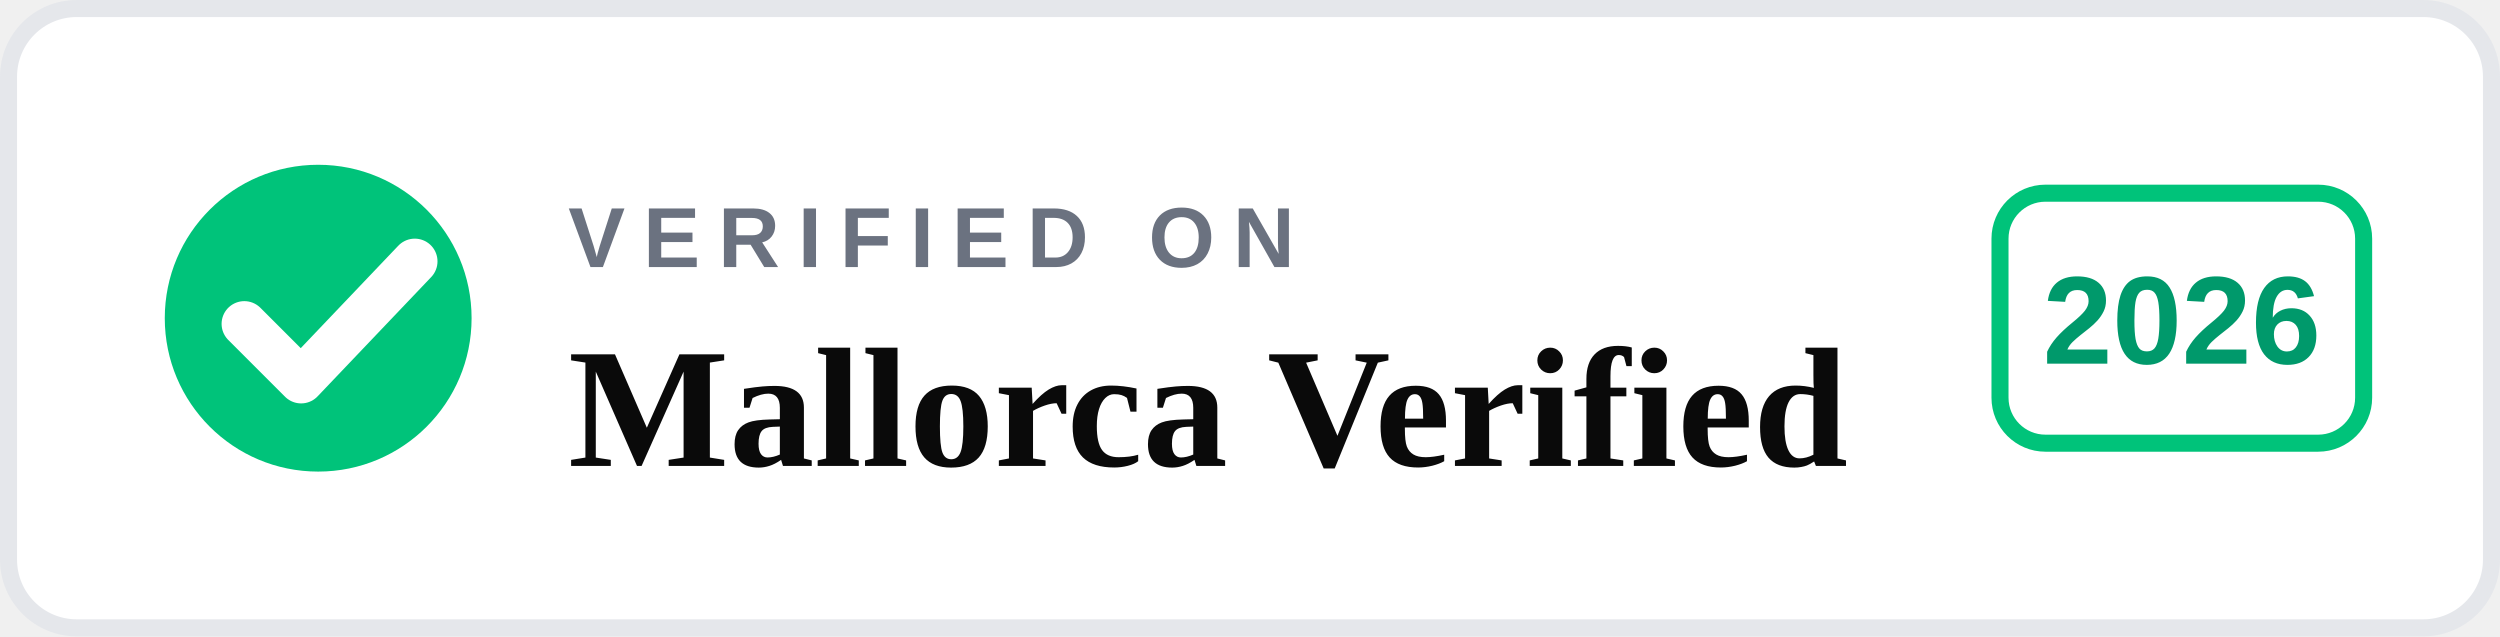
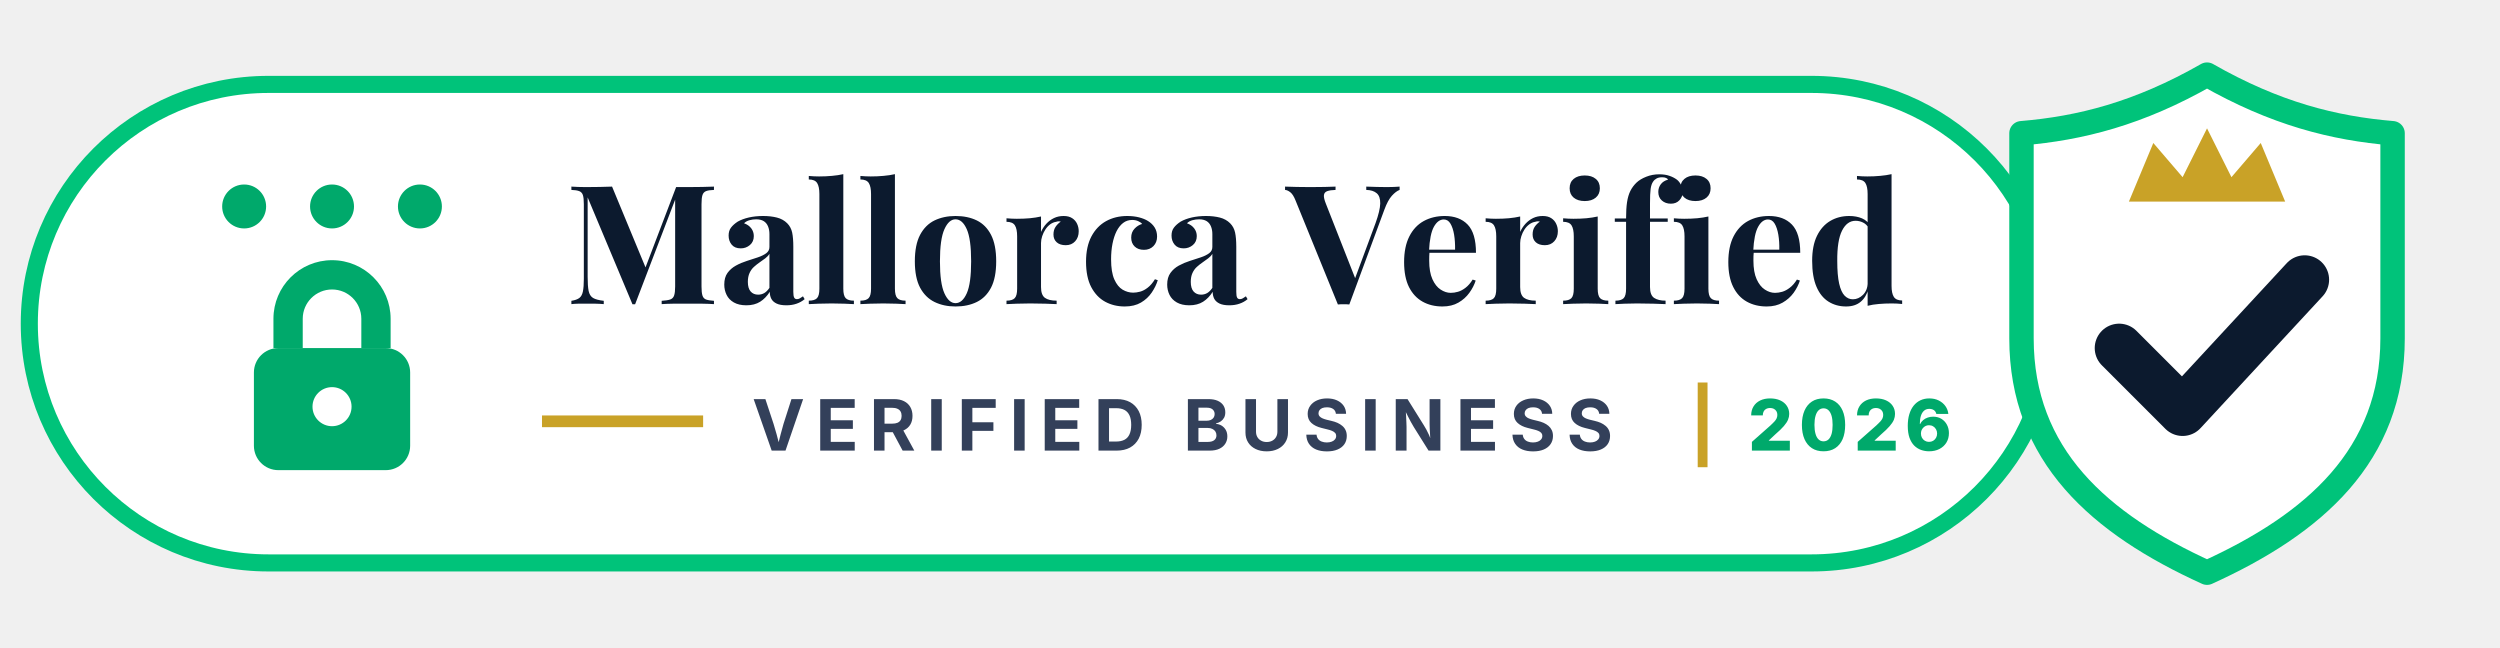
- <svg xmlns="http://www.w3.org/2000/svg" width="220" height="56" viewBox="0 0 440 112" role="img" aria-label="Verified on Mallorca Verified 2026">
-   <rect x="1.5" y="1.5" width="437" height="109" rx="12" fill="#FFFFFF" stroke="#E5E7EB" stroke-width="3" />
-   <circle cx="56" cy="56" r="27" fill="#00C37A" />
-   <path d="M43 57 l10 10 l20 -21" fill="none" stroke="#FFFFFF" stroke-width="8" stroke-linecap="round" stroke-linejoin="round" />
-   <text x="100" y="47" font-family="Arial, Helvetica, sans-serif" font-size="15" font-weight="700" letter-spacing="3.2" fill="#6B7280">VERIFIED ON</text>
-   <text x="100" y="82" font-family="Georgia, 'Times New Roman', serif" font-size="30" font-weight="700" fill="#0A0A0A">Mallorca Verified</text>
-   <rect x="352" y="34" width="64" height="44" rx="8" fill="none" stroke="#00C37A" stroke-width="3" />
-   <text x="384" y="64" text-anchor="middle" font-family="Arial, Helvetica, sans-serif" font-size="22" font-weight="700" fill="#00996B">2026</text>
+ <svg xmlns="http://www.w3.org/2000/svg" width="224" height="58" viewBox="0 0 512 132" role="img" aria-label="Verified on Mallorca Verified 2026">
+   <rect x="6" y="17" width="414" height="98" rx="49" fill="#FFFFFF" stroke="#00C37A" stroke-width="3.5" />
+   <g fill="#00A96B">
+     <circle cx="50" cy="42" r="4.5" />
+     <circle cx="68" cy="42" r="4.5" />
+     <circle cx="86" cy="42" r="4.5" />
+     <path d="M56 71 v-6 a12 12 0 0 1 24 0 v6 h-6 v-6 a6 6 0 0 0 -12 0 v6 z" />
+     <rect x="52" y="71" width="32" height="25" rx="5" />
+   </g>
+   <circle cx="68" cy="83" r="4" fill="#FFFFFF" />
+   <path d="M146.22 37.93L146.22 38.61Q145.13 38.64 144.59 38.86Q144.05 39.08 143.86 39.68Q143.67 40.27 143.67 41.53L143.67 58.40Q143.67 59.62 143.86 60.23Q144.05 60.84 144.59 61.05Q145.13 61.25 146.22 61.32L146.22 62Q145.27 61.93 143.83 61.91Q142.38 61.90 140.88 61.90Q139.25 61.90 137.82 61.91Q136.40 61.93 135.51 62L135.51 61.32Q136.67 61.25 137.26 61.05Q137.86 60.84 138.06 60.23Q138.27 59.62 138.27 58.40L138.27 40L138.50 40L130.07 62.03L129.53 62.03L120.35 40.14L120.35 56.42Q120.35 58.29 120.55 59.30Q120.76 60.30 121.45 60.73Q122.15 61.15 123.65 61.32L123.65 62Q123 61.93 121.95 61.91Q120.89 61.90 119.97 61.90Q119.19 61.90 118.38 61.91Q117.56 61.93 117.02 62L117.02 61.32Q118.11 61.15 118.65 60.74Q119.19 60.33 119.38 59.40Q119.57 58.46 119.57 56.83L119.57 41.53Q119.57 40.27 119.38 39.68Q119.19 39.08 118.63 38.86Q118.07 38.64 117.02 38.61L117.02 37.93Q117.56 37.96 118.38 38Q119.19 38.03 119.97 38.03Q121.44 38.03 122.85 38Q124.26 37.96 125.35 37.93L132.49 55.17L131.64 55.95L138.47 38.03Q139.05 38.03 139.66 38.03Q140.27 38.03 140.88 38.03Q142.38 38.03 143.83 38Q145.27 37.96 146.22 37.93M152.85 62.24Q151.32 62.24 150.30 61.66Q149.28 61.08 148.81 60.11Q148.33 59.14 148.33 57.99Q148.33 56.53 148.99 55.61Q149.66 54.69 150.71 54.11Q151.76 53.53 152.94 53.16Q154.11 52.79 155.18 52.43Q156.25 52.07 156.92 51.58Q157.58 51.09 157.58 50.30L157.58 47.65Q157.58 46.77 157.29 46.07Q157 45.37 156.41 45Q155.81 44.63 154.86 44.63Q154.18 44.63 153.50 44.81Q152.82 45 152.38 45.44Q153.33 45.78 153.86 46.48Q154.38 47.18 154.38 48.06Q154.38 49.22 153.58 49.90Q152.78 50.58 151.70 50.58Q150.47 50.58 149.84 49.81Q149.22 49.05 149.22 47.96Q149.22 46.97 149.71 46.33Q150.20 45.68 151.09 45.10Q152.04 44.56 153.38 44.25Q154.72 43.95 156.29 43.95Q157.85 43.95 159.11 44.27Q160.37 44.59 161.22 45.44Q162 46.22 162.24 47.36Q162.47 48.50 162.47 50.24L162.47 59.48Q162.47 60.33 162.65 60.66Q162.81 60.98 163.22 60.98Q163.53 60.98 163.82 60.81Q164.11 60.64 164.45 60.40L164.79 60.98Q164.07 61.59 163.14 61.91Q162.20 62.24 161.05 62.24Q159.79 62.24 159.04 61.88Q158.29 61.52 157.97 60.91Q157.65 60.30 157.65 59.48Q156.83 60.78 155.68 61.51Q154.52 62.24 152.85 62.24M155.27 60.06Q155.95 60.06 156.51 59.74Q157.07 59.42 157.58 58.67L157.58 51.70Q157.27 52.21 156.73 52.62Q156.19 53.02 155.57 53.45Q154.96 53.87 154.40 54.38Q153.84 54.89 153.50 55.64Q153.16 56.39 153.16 57.44Q153.16 58.77 153.74 59.42Q154.31 60.06 155.27 60.06M172.71 35.38L172.71 58.84Q172.71 60.27 173.20 60.78Q173.69 61.29 174.88 61.29L174.88 62Q174.24 61.97 172.95 61.91Q171.66 61.86 170.33 61.86Q169 61.86 167.66 61.91Q166.32 61.97 165.64 62L165.64 61.29Q166.83 61.29 167.32 60.78Q167.81 60.27 167.81 58.84L167.81 39.46Q167.81 37.93 167.35 37.20Q166.89 36.47 165.64 36.47L165.64 35.75Q166.72 35.85 167.75 35.85Q169.14 35.85 170.40 35.73Q171.66 35.62 172.71 35.38M183.28 35.38L183.28 58.84Q183.28 60.27 183.78 60.78Q184.27 61.29 185.46 61.29L185.46 62Q184.81 61.97 183.52 61.91Q182.23 61.86 180.90 61.86Q179.58 61.86 178.23 61.91Q176.89 61.97 176.21 62L176.21 61.29Q177.40 61.29 177.89 60.78Q178.39 60.27 178.39 58.84L178.39 39.46Q178.39 37.93 177.93 37.20Q177.47 36.47 176.21 36.47L176.21 35.75Q177.30 35.85 178.32 35.85Q179.71 35.85 180.97 35.73Q182.23 35.62 183.28 35.38M195.69 43.95Q198.18 43.95 200.05 44.86Q201.92 45.78 202.97 47.82Q204.02 49.86 204.02 53.23Q204.02 56.59 202.97 58.62Q201.92 60.64 200.05 61.56Q198.18 62.48 195.69 62.48Q193.28 62.48 191.39 61.56Q189.51 60.64 188.43 58.62Q187.36 56.59 187.36 53.23Q187.36 49.86 188.43 47.82Q189.51 45.78 191.39 44.86Q193.28 43.95 195.69 43.95M195.69 44.63Q194.33 44.63 193.42 46.65Q192.50 48.67 192.50 53.23Q192.50 57.78 193.42 59.79Q194.33 61.80 195.69 61.80Q197.09 61.80 197.99 59.79Q198.89 57.78 198.89 53.23Q198.89 48.67 197.99 46.65Q197.09 44.63 195.69 44.63M217.83 43.95Q218.92 43.95 219.60 44.41Q220.28 44.86 220.60 45.58Q220.92 46.29 220.92 47.07Q220.92 48.33 220.19 49.13Q219.46 49.93 218.27 49.93Q217.08 49.93 216.42 49.34Q215.75 48.74 215.75 47.75Q215.75 46.80 216.18 46.17Q216.60 45.54 217.25 45.10Q216.77 44.97 216.30 45.14Q215.65 45.24 215.07 45.66Q214.50 46.09 214.09 46.72Q213.68 47.35 213.44 48.08Q213.20 48.81 213.20 49.49L213.20 58.50Q213.20 60.13 214 60.71Q214.80 61.29 216.40 61.29L216.40 62Q215.62 61.97 214.12 61.91Q212.63 61.86 210.99 61.86Q209.63 61.86 208.24 61.91Q206.85 61.97 206.13 62L206.13 61.29Q207.32 61.29 207.81 60.78Q208.31 60.27 208.31 58.84L208.31 48.13Q208.31 46.60 207.85 45.87Q207.39 45.14 206.13 45.14L206.13 44.42Q207.22 44.52 208.24 44.52Q209.67 44.52 210.91 44.41Q212.15 44.29 213.20 44.05L213.20 47.21Q213.61 46.29 214.29 45.54Q214.97 44.80 215.86 44.37Q216.74 43.95 217.83 43.95M230.85 43.95Q232.18 43.95 233.28 44.23Q234.39 44.52 235.10 44.97Q235.98 45.51 236.48 46.31Q236.97 47.11 236.97 48.16Q236.97 49.35 236.22 50.12Q235.47 50.88 234.28 50.88Q233.09 50.88 232.38 50.20Q231.67 49.52 231.67 48.37Q231.67 47.28 232.35 46.55Q233.03 45.82 233.91 45.58Q233.64 45.24 233.09 45Q232.55 44.76 231.87 44.76Q230.82 44.76 230.02 45.37Q229.22 45.99 228.67 47.07Q228.13 48.16 227.84 49.62Q227.55 51.09 227.55 52.82Q227.55 55.44 228.21 56.93Q228.88 58.43 229.91 59.04Q230.95 59.65 232.07 59.65Q232.72 59.65 233.48 59.45Q234.25 59.25 235.05 58.63Q235.85 58.02 236.53 56.90L237.11 57.10Q236.73 58.36 235.88 59.62Q235.03 60.88 233.67 61.68Q232.31 62.48 230.34 62.48Q228.13 62.48 226.34 61.51Q224.56 60.54 223.49 58.52Q222.42 56.49 222.42 53.30Q222.42 50.24 223.52 48.14Q224.63 46.05 226.53 45Q228.44 43.95 230.85 43.95M243.57 62.24Q242.04 62.24 241.02 61.66Q240 61.08 239.52 60.11Q239.04 59.14 239.04 57.99Q239.04 56.53 239.71 55.61Q240.37 54.69 241.42 54.11Q242.48 53.53 243.65 53.16Q244.82 52.79 245.89 52.43Q246.97 52.07 247.63 51.58Q248.29 51.09 248.29 50.30L248.29 47.65Q248.29 46.77 248 46.07Q247.71 45.37 247.12 45Q246.52 44.63 245.57 44.63Q244.89 44.63 244.21 44.81Q243.53 45 243.09 45.44Q244.04 45.78 244.57 46.48Q245.10 47.18 245.10 48.06Q245.10 49.22 244.30 49.90Q243.50 50.58 242.41 50.58Q241.19 50.58 240.56 49.81Q239.93 49.05 239.93 47.96Q239.93 46.97 240.42 46.33Q240.91 45.68 241.80 45.10Q242.75 44.56 244.09 44.25Q245.44 43.95 247 43.95Q248.56 43.95 249.82 44.27Q251.08 44.59 251.93 45.44Q252.71 46.22 252.95 47.36Q253.19 48.50 253.19 50.24L253.19 59.48Q253.19 60.33 253.36 60.66Q253.53 60.98 253.94 60.98Q254.24 60.98 254.53 60.81Q254.82 60.64 255.16 60.40L255.50 60.98Q254.79 61.59 253.85 61.91Q252.92 62.24 251.76 62.24Q250.50 62.24 249.75 61.88Q249.01 61.52 248.68 60.91Q248.36 60.30 248.36 59.48Q247.54 60.78 246.39 61.51Q245.23 62.24 243.57 62.24M245.98 60.06Q246.66 60.06 247.22 59.74Q247.78 59.42 248.29 58.67L248.29 51.70Q247.99 52.21 247.44 52.62Q246.90 53.02 246.29 53.45Q245.67 53.87 245.11 54.38Q244.55 54.89 244.21 55.64Q243.87 56.39 243.87 57.44Q243.87 58.77 244.45 59.42Q245.03 60.06 245.98 60.06M286.64 37.93L286.64 38.61Q285.90 38.88 285.06 39.80Q284.23 40.72 283.52 42.65L276.34 62.07Q276.07 62.03 275.76 62.03Q275.46 62.03 275.15 62.03Q274.88 62.03 274.57 62.03Q274.27 62.03 274 62.07L265.33 40.78Q264.85 39.56 264.27 39.10Q263.69 38.64 263.18 38.61L263.18 37.93Q264.20 37.96 265.58 38Q266.96 38.03 268.35 38.03Q269.92 38.03 271.29 38Q272.67 37.96 273.52 37.93L273.52 38.61Q272.43 38.64 271.82 38.86Q271.21 39.08 271.14 39.68Q271.07 40.27 271.55 41.46L277.74 57.21L277.02 58.06L281.71 45.41Q282.63 42.86 282.67 41.40Q282.70 39.93 281.95 39.29Q281.20 38.64 279.81 38.61L279.81 37.93Q280.97 37.96 281.99 38Q283.01 38.03 284.06 38.03Q284.81 38.03 285.47 38Q286.13 37.96 286.64 37.93M295.89 43.95Q298.88 43.95 300.58 45.71Q302.28 47.48 302.28 51.49L291.10 51.49L291.03 50.85L298 50.85Q298.03 49.18 297.80 47.77Q297.56 46.36 297.05 45.51Q296.54 44.66 295.69 44.66Q294.50 44.66 293.66 46.16Q292.83 47.65 292.66 51.12L292.76 51.32Q292.73 51.73 292.71 52.17Q292.70 52.62 292.70 53.09Q292.70 55.44 293.36 56.90Q294.02 58.36 295.04 59.02Q296.06 59.69 297.12 59.69Q297.83 59.69 298.59 59.47Q299.36 59.25 300.14 58.65Q300.92 58.06 301.60 56.97L302.22 57.17Q301.81 58.46 300.92 59.69Q300.04 60.91 298.68 61.69Q297.32 62.48 295.42 62.48Q293.10 62.48 291.34 61.49Q289.57 60.50 288.56 58.50Q287.56 56.49 287.56 53.40Q287.56 50.24 288.63 48.13Q289.70 46.02 291.59 44.98Q293.48 43.95 295.89 43.95M315.95 43.95Q317.04 43.95 317.72 44.41Q318.40 44.86 318.72 45.58Q319.05 46.29 319.05 47.07Q319.05 48.33 318.31 49.13Q317.58 49.93 316.39 49.93Q315.20 49.93 314.54 49.34Q313.88 48.74 313.88 47.75Q313.88 46.80 314.30 46.17Q314.73 45.54 315.37 45.10Q314.90 44.97 314.42 45.14Q313.78 45.24 313.20 45.66Q312.62 46.09 312.21 46.72Q311.80 47.35 311.57 48.08Q311.33 48.81 311.33 49.49L311.33 58.50Q311.33 60.13 312.13 60.71Q312.93 61.29 314.52 61.29L314.52 62Q313.74 61.97 312.25 61.91Q310.75 61.86 309.12 61.86Q307.76 61.86 306.36 61.91Q304.97 61.97 304.26 62L304.26 61.29Q305.45 61.29 305.94 60.78Q306.43 60.27 306.43 58.84L306.43 48.13Q306.43 46.60 305.97 45.87Q305.51 45.14 304.26 45.14L304.26 44.42Q305.34 44.52 306.36 44.52Q307.79 44.52 309.03 44.41Q310.27 44.29 311.33 44.05L311.33 47.21Q311.74 46.29 312.42 45.54Q313.10 44.80 313.98 44.37Q314.86 43.95 315.95 43.95M324.55 35.65Q325.98 35.65 326.81 36.35Q327.65 37.04 327.65 38.27Q327.65 39.49 326.81 40.19Q325.98 40.89 324.55 40.89Q323.13 40.89 322.29 40.19Q321.46 39.49 321.46 38.27Q321.46 37.04 322.29 36.35Q323.13 35.65 324.55 35.65M327.21 44.05L327.21 58.84Q327.21 60.27 327.70 60.78Q328.19 61.29 329.38 61.29L329.38 62Q328.77 61.97 327.48 61.91Q326.19 61.86 324.86 61.86Q323.53 61.86 322.17 61.91Q320.81 61.97 320.13 62L320.13 61.29Q321.32 61.29 321.82 60.78Q322.31 60.27 322.31 58.84L322.31 48.13Q322.31 46.60 321.85 45.87Q321.39 45.14 320.13 45.14L320.13 44.42Q321.22 44.52 322.24 44.52Q323.67 44.52 324.91 44.41Q326.15 44.29 327.21 44.05M339.82 35.41Q341.01 35.41 341.89 35.72Q342.78 36.02 343.46 36.53Q343.93 36.91 344.27 37.57Q344.61 38.23 344.61 39.08Q344.61 40 343.95 40.72Q343.29 41.43 342.20 41.43Q341.08 41.43 340.35 40.78Q339.62 40.14 339.62 39.02Q339.62 38.13 340.13 37.45Q340.64 36.77 341.62 36.50Q341.52 36.30 341.21 36.16Q340.91 36.02 340.40 36.02Q339.72 36.02 339.28 36.26Q338.83 36.50 338.56 36.91Q338.19 37.42 338.05 38.39Q337.92 39.36 337.92 41.36L337.92 44.46L341.55 44.46L341.55 45.14L337.92 45.14L337.92 58.50Q337.92 60.16 338.77 60.73Q339.62 61.29 341.11 61.29L341.11 62Q340.23 61.97 338.63 61.91Q337.03 61.86 335.26 61.86Q333.97 61.86 332.73 61.91Q331.49 61.97 330.84 62L330.84 61.29Q332.03 61.29 332.53 60.78Q333.02 60.27 333.02 58.84L333.02 45.14L330.71 45.14L330.71 44.46L333.02 44.46Q333.02 42.45 333.22 41.11Q333.43 39.76 333.90 38.81Q334.38 37.86 335.16 37.11Q335.91 36.40 337.15 35.91Q338.39 35.41 339.82 35.41M347.23 35.65Q348.66 35.65 349.49 36.35Q350.33 37.04 350.33 38.27Q350.33 39.49 349.49 40.19Q348.66 40.89 347.23 40.89Q345.80 40.89 344.97 40.19Q344.14 39.49 344.14 38.27Q344.14 37.04 344.97 36.35Q345.80 35.65 347.23 35.65M349.88 44.05L349.88 58.84Q349.88 60.27 350.38 60.78Q350.87 61.29 352.06 61.29L352.06 62Q351.45 61.97 350.16 61.91Q348.86 61.86 347.54 61.86Q346.21 61.86 344.85 61.91Q343.49 61.97 342.81 62L342.81 61.29Q344 61.29 344.49 60.78Q344.99 60.27 344.99 58.84L344.99 48.13Q344.99 46.60 344.53 45.87Q344.07 45.14 342.81 45.14L342.81 44.42Q343.90 44.52 344.92 44.52Q346.35 44.52 347.59 44.41Q348.83 44.29 349.88 44.05M362.29 43.95Q365.29 43.95 366.99 45.71Q368.69 47.48 368.69 51.49L357.50 51.49L357.43 50.85L364.40 50.85Q364.44 49.18 364.20 47.77Q363.96 46.36 363.45 45.51Q362.94 44.66 362.09 44.66Q360.90 44.66 360.07 46.16Q359.23 47.65 359.06 51.12L359.17 51.32Q359.13 51.73 359.11 52.17Q359.10 52.62 359.10 53.09Q359.10 55.44 359.76 56.90Q360.42 58.36 361.44 59.02Q362.46 59.69 363.52 59.69Q364.23 59.69 365 59.47Q365.76 59.25 366.54 58.65Q367.33 58.06 368.01 56.97L368.62 57.17Q368.21 58.46 367.33 59.69Q366.44 60.91 365.08 61.69Q363.72 62.48 361.82 62.48Q359.51 62.48 357.74 61.49Q355.97 60.50 354.97 58.50Q353.96 56.49 353.96 53.40Q353.96 50.24 355.03 48.13Q356.11 46.02 357.99 44.98Q359.88 43.95 362.29 43.95M387.39 35.38L387.39 58.26Q387.39 59.79 387.86 60.52Q388.34 61.25 389.56 61.25L389.56 61.97Q388.51 61.86 387.45 61.86Q386.03 61.86 384.78 61.97Q383.54 62.07 382.49 62.34L382.49 39.46Q382.49 37.93 382.03 37.20Q381.57 36.47 380.31 36.47L380.31 35.75Q381.40 35.85 382.42 35.85Q383.82 35.85 385.07 35.73Q386.33 35.62 387.39 35.38M378.72 43.95Q380.21 43.95 381.35 44.44Q382.49 44.93 383.14 46.09L382.73 46.46Q382.29 45.65 381.55 45.29Q380.82 44.93 380.01 44.93Q378.27 44.93 377.25 46.95Q376.23 48.98 376.27 53.19Q376.27 56.08 376.66 57.80Q377.05 59.52 377.78 60.27Q378.51 61.01 379.46 61.01Q380.62 61.01 381.54 60.10Q382.46 59.18 382.52 57.61L382.69 58.80Q382.18 60.61 381.04 61.54Q379.91 62.48 378.07 62.48Q376.06 62.48 374.48 61.49Q372.90 60.50 372.02 58.45Q371.13 56.39 371.13 53.13Q371.13 50.03 372.12 48.01Q373.11 45.99 374.82 44.97Q376.54 43.95 378.72 43.95" fill="#0C1A2E" />
+   <path d="M160.87 92L158.04 92L154.35 81.45L156.75 81.45L158.43 86.54Q158.74 87.50 159.05 88.66Q159.36 89.82 159.71 91.19L159.24 91.19Q159.58 89.81 159.88 88.65Q160.17 87.50 160.46 86.54L162.09 81.45L164.48 81.45M175.05 92L167.98 92L167.98 81.45L175.04 81.45L175.04 83.24L170.14 83.24L170.14 85.79L174.67 85.79L174.67 87.55L170.14 87.55L170.14 90.21L175.05 90.21M181.15 92L178.99 92L178.99 81.45L183.10 81.45Q184.31 81.45 185.15 81.88Q185.99 82.30 186.43 83.07Q186.88 83.84 186.88 84.88Q186.88 85.93 186.43 86.68Q185.98 87.43 185.12 87.83Q184.27 88.23 183.05 88.23L180.26 88.23L180.26 86.48L182.71 86.48Q183.37 86.48 183.80 86.30Q184.22 86.12 184.43 85.77Q184.65 85.41 184.65 84.88Q184.65 84.35 184.43 83.98Q184.22 83.62 183.79 83.43Q183.36 83.23 182.70 83.23L181.15 83.23L181.15 92M187.25 92L184.86 92L182.29 87.20L184.63 87.20M190.71 81.45L192.87 81.45L192.87 92L190.71 92M199.14 92L196.98 92L196.98 81.45L203.92 81.45L203.92 83.24L199.14 83.24L199.14 86.19L203.45 86.19L203.45 87.95L199.14 87.95M207.69 81.45L209.85 81.45L209.85 92L207.69 92M221.04 92L213.96 92L213.96 81.45L221.02 81.45L221.02 83.24L216.12 83.24L216.12 85.79L220.65 85.79L220.65 87.55L216.12 87.55L216.12 90.21L221.04 90.21M228.68 92L225.95 92L225.95 90.14L228.58 90.14Q229.59 90.14 230.29 89.78Q230.98 89.42 231.32 88.66Q231.67 87.90 231.67 86.72Q231.67 85.54 231.32 84.79Q230.97 84.03 230.29 83.67Q229.60 83.31 228.59 83.31L225.90 83.31L225.90 81.45L228.72 81.45Q230.30 81.45 231.45 82.08Q232.59 82.72 233.21 83.90Q233.82 85.08 233.82 86.72Q233.82 88.37 233.21 89.55Q232.59 90.73 231.44 91.37Q230.29 92 228.68 92M224.97 81.45L227.13 81.45L227.13 92L224.97 92M247.73 92L243.28 92L243.28 81.45L247.46 81.45Q248.62 81.45 249.40 81.80Q250.17 82.15 250.56 82.76Q250.94 83.37 250.94 84.16Q250.94 84.79 250.70 85.25Q250.45 85.71 250.02 86.01Q249.59 86.30 249.05 86.43L249.05 86.53Q249.64 86.56 250.17 86.87Q250.70 87.19 251.03 87.75Q251.36 88.31 251.36 89.09Q251.36 89.93 250.94 90.58Q250.53 91.24 249.73 91.62Q248.93 92 247.73 92M245.44 87.36L245.44 90.22L247.31 90.22Q248.25 90.22 248.69 89.85Q249.13 89.49 249.13 88.88Q249.13 88.44 248.92 88.10Q248.70 87.75 248.30 87.56Q247.91 87.36 247.36 87.36L245.44 87.36M245.44 83.21L245.44 85.88L247.14 85.88Q247.60 85.88 247.97 85.72Q248.34 85.55 248.55 85.24Q248.76 84.93 248.76 84.51Q248.76 83.94 248.35 83.57Q247.94 83.21 247.19 83.21M259.42 92.15Q258.11 92.15 257.13 91.66Q256.15 91.18 255.61 90.31Q255.07 89.45 255.07 88.30L255.07 81.45L257.23 81.45L257.23 88.12Q257.23 88.74 257.50 89.21Q257.77 89.69 258.27 89.96Q258.76 90.24 259.42 90.24Q260.08 90.24 260.58 89.96Q261.07 89.69 261.34 89.21Q261.61 88.74 261.61 88.12L261.61 81.45L263.78 81.45L263.78 88.30Q263.78 89.45 263.23 90.31Q262.69 91.18 261.71 91.66Q260.73 92.15 259.42 92.15M271.75 92.16Q270.48 92.16 269.54 91.77Q268.61 91.38 268.08 90.61Q267.56 89.85 267.53 88.73L269.63 88.73Q269.67 89.26 269.95 89.62Q270.23 89.98 270.69 90.15Q271.15 90.33 271.73 90.33Q272.31 90.33 272.74 90.16Q273.17 90 273.41 89.69Q273.65 89.39 273.65 88.98Q273.65 88.62 273.43 88.38Q273.21 88.13 272.81 87.96Q272.41 87.78 271.83 87.65L270.67 87.36Q269.33 87.03 268.57 86.33Q267.81 85.64 267.81 84.49Q267.81 83.53 268.33 82.82Q268.84 82.10 269.73 81.71Q270.63 81.31 271.78 81.31Q272.95 81.31 273.82 81.71Q274.69 82.11 275.18 82.82Q275.66 83.53 275.68 84.46L273.59 84.46Q273.53 83.82 273.05 83.48Q272.56 83.13 271.76 83.13Q271.21 83.13 270.82 83.28Q270.43 83.44 270.23 83.72Q270.03 83.99 270.03 84.35Q270.03 84.74 270.26 84.99Q270.50 85.25 270.89 85.41Q271.27 85.57 271.71 85.68L272.67 85.91Q273.34 86.06 273.91 86.31Q274.48 86.57 274.91 86.94Q275.35 87.31 275.58 87.82Q275.82 88.33 275.82 89Q275.82 89.95 275.34 90.67Q274.86 91.38 273.94 91.77Q273.03 92.16 271.75 92.16M279.58 81.45L281.74 81.45L281.74 92L279.58 92M288.06 92L285.85 92L285.85 81.45L288.26 81.45L291.59 86.79Q291.85 87.20 292.11 87.68Q292.37 88.16 292.64 88.75Q292.91 89.34 293.18 90.07L292.96 90.07Q292.91 89.49 292.88 88.82Q292.84 88.16 292.81 87.55Q292.78 86.94 292.78 86.51L292.78 81.45L294.99 81.45L294.99 92L292.57 92L289.54 87.16Q289.21 86.61 288.93 86.10Q288.65 85.59 288.34 84.97Q288.03 84.35 287.60 83.48L287.88 83.48Q287.92 84.25 287.97 84.95Q288.01 85.65 288.03 86.22Q288.06 86.79 288.06 87.15M306.17 92L299.10 92L299.10 81.45L306.16 81.45L306.16 83.24L301.26 83.24L301.26 85.79L305.79 85.79L305.79 87.55L301.26 87.55L301.26 90.21L306.17 90.21M313.97 92.16Q312.71 92.16 311.77 91.77Q310.83 91.38 310.31 90.61Q309.78 89.85 309.75 88.73L311.86 88.73Q311.90 89.26 312.18 89.62Q312.45 89.98 312.91 90.15Q313.37 90.33 313.95 90.33Q314.53 90.33 314.96 90.16Q315.39 90 315.63 89.69Q315.87 89.39 315.87 88.98Q315.87 88.62 315.66 88.38Q315.44 88.13 315.04 87.96Q314.63 87.78 314.05 87.65L312.89 87.36Q311.55 87.03 310.80 86.33Q310.04 85.64 310.04 84.49Q310.04 83.53 310.55 82.82Q311.06 82.10 311.96 81.71Q312.86 81.31 314 81.31Q315.17 81.31 316.04 81.71Q316.91 82.11 317.40 82.82Q317.89 83.53 317.90 84.46L315.81 84.46Q315.76 83.82 315.27 83.48Q314.79 83.13 313.98 83.13Q313.44 83.13 313.05 83.28Q312.66 83.44 312.46 83.72Q312.25 83.99 312.25 84.35Q312.25 84.74 312.49 84.99Q312.72 85.25 313.11 85.41Q313.50 85.57 313.94 85.68L314.89 85.91Q315.56 86.06 316.13 86.31Q316.71 86.57 317.14 86.94Q317.57 87.31 317.81 87.82Q318.05 88.33 318.05 89Q318.05 89.95 317.56 90.67Q317.08 91.38 316.17 91.77Q315.26 92.16 313.97 92.16M325.67 92.16Q324.40 92.16 323.46 91.77Q322.52 91.38 322 90.61Q321.48 89.85 321.45 88.73L323.55 88.73Q323.59 89.26 323.87 89.62Q324.15 89.98 324.61 90.15Q325.07 90.33 325.65 90.33Q326.23 90.33 326.66 90.16Q327.08 90 327.33 89.69Q327.57 89.39 327.57 88.98Q327.57 88.62 327.35 88.38Q327.13 88.13 326.73 87.96Q326.33 87.78 325.75 87.65L324.59 87.36Q323.25 87.03 322.49 86.33Q321.73 85.64 321.73 84.49Q321.73 83.53 322.25 82.82Q322.76 82.10 323.65 81.71Q324.55 81.31 325.70 81.31Q326.87 81.31 327.74 81.71Q328.61 82.11 329.10 82.82Q329.58 83.53 329.60 84.46L327.51 84.46Q327.45 83.82 326.97 83.48Q326.48 83.13 325.68 83.13Q325.13 83.13 324.74 83.28Q324.35 83.44 324.15 83.72Q323.95 83.99 323.95 84.35Q323.95 84.74 324.18 84.99Q324.42 85.25 324.80 85.41Q325.19 85.57 325.63 85.68L326.59 85.91Q327.25 86.06 327.83 86.31Q328.40 86.57 328.83 86.94Q329.27 87.31 329.50 87.82Q329.74 88.33 329.74 89Q329.74 89.95 329.26 90.67Q328.78 91.38 327.86 91.77Q326.95 92.16 325.67 92.16" fill="#33405A" />
+   <path d="M347.69 78.05L349.70 78.05L349.70 95.40L347.69 95.40" fill="#C9A227" />
+   <path d="M366.56 92L358.79 92L358.79 90.21L362.62 86.82Q363.06 86.42 363.37 86.08Q363.68 85.75 363.84 85.42Q364 85.08 364 84.68Q364 84.24 363.81 83.93Q363.61 83.61 363.28 83.44Q362.94 83.27 362.50 83.27Q362.06 83.27 361.72 83.45Q361.39 83.62 361.21 83.96Q361.02 84.30 361.02 84.79L358.64 84.79Q358.64 83.72 359.13 82.94Q359.61 82.16 360.49 81.73Q361.36 81.31 362.51 81.31Q363.70 81.31 364.58 81.71Q365.46 82.11 365.94 82.83Q366.43 83.55 366.43 84.49Q366.43 85.09 366.19 85.67Q365.95 86.26 365.33 86.98Q364.71 87.70 363.56 88.69L362.26 89.91L362.26 89.98L366.56 89.98M373.46 92.14Q372.06 92.14 371.08 91.50Q370.09 90.85 369.56 89.65Q369.03 88.44 369.03 86.73Q369.03 85.03 369.56 83.81Q370.09 82.60 371.08 81.95Q372.06 81.31 373.46 81.31Q374.85 81.31 375.85 81.96Q376.84 82.60 377.37 83.82Q377.89 85.03 377.89 86.73Q377.89 88.44 377.37 89.65Q376.84 90.85 375.85 91.50Q374.86 92.14 373.46 92.14M373.46 90.10Q374.06 90.10 374.48 89.71Q374.89 89.32 375.11 88.57Q375.32 87.82 375.32 86.73Q375.32 85.64 375.11 84.89Q374.89 84.13 374.48 83.74Q374.06 83.34 373.47 83.34Q372.86 83.34 372.45 83.74Q372.04 84.13 371.82 84.89Q371.60 85.64 371.60 86.73Q371.60 87.82 371.82 88.57Q372.03 89.32 372.45 89.71Q372.86 90.10 373.46 90.10M388.24 92L380.46 92L380.46 90.21L384.30 86.82Q384.74 86.42 385.05 86.08Q385.36 85.75 385.52 85.42Q385.68 85.08 385.68 84.68Q385.68 84.24 385.49 83.93Q385.29 83.61 384.96 83.44Q384.62 83.27 384.18 83.27Q383.74 83.27 383.40 83.45Q383.07 83.62 382.89 83.96Q382.70 84.30 382.70 84.79L380.32 84.79Q380.32 83.72 380.81 82.94Q381.29 82.16 382.16 81.73Q383.04 81.31 384.19 81.31Q385.38 81.31 386.26 81.71Q387.14 82.11 387.62 82.83Q388.10 83.55 388.10 84.49Q388.10 85.09 387.87 85.67Q387.63 86.26 387.01 86.98Q386.39 87.70 385.24 88.69L383.93 89.91L383.93 89.98L388.24 89.98M395.07 92.14Q394.22 92.14 393.43 91.86Q392.65 91.58 392.03 90.97Q391.42 90.36 391.06 89.36Q390.71 88.35 390.71 86.92Q390.71 85.61 391.02 84.57Q391.33 83.53 391.91 82.80Q392.50 82.07 393.31 81.69Q394.13 81.31 395.12 81.31Q396.23 81.31 397.07 81.74Q397.91 82.17 398.42 82.88Q398.93 83.60 399.02 84.49L396.56 84.49Q396.45 83.98 396.06 83.71Q395.67 83.45 395.12 83.45Q394.47 83.45 394.04 83.83Q393.61 84.21 393.39 84.91Q393.18 85.61 393.18 86.56L393.24 86.56Q393.47 86.09 393.87 85.75Q394.27 85.41 394.80 85.23Q395.33 85.05 395.91 85.05Q396.86 85.05 397.58 85.48Q398.31 85.92 398.72 86.68Q399.14 87.45 399.14 88.42Q399.14 89.52 398.62 90.36Q398.10 91.20 397.19 91.67Q396.28 92.14 395.07 92.14M395.05 90.21Q395.53 90.21 395.91 89.99Q396.28 89.76 396.50 89.38Q396.72 88.99 396.72 88.50Q396.72 88.02 396.50 87.64Q396.29 87.25 395.91 87.03Q395.54 86.80 395.06 86.80Q394.71 86.80 394.41 86.93Q394.11 87.07 393.89 87.30Q393.66 87.53 393.53 87.84Q393.41 88.15 393.41 88.51Q393.41 88.98 393.62 89.37Q393.84 89.76 394.21 89.98Q394.59 90.21 395.05 90.21" fill="#00A96B" />
+   <line x1="111" y1="86" x2="144" y2="86" stroke="#C9A227" stroke-width="2.4" />
+   <path d="M452 15 c14 8 26 11 38 12 v42 c0 24 -16 38 -38 48 c-22 -10 -38 -24 -38 -48 v-42 c12 -1 24 -4 38 -12 z" fill="#FFFFFF" stroke="#00C37A" stroke-width="5" stroke-linejoin="round" />
+   <path d="M436 41 l5 -12 l6 7 l5 -10 l5 10 l6 -7 l5 12 z" fill="#C9A227" />
+   <path d="M434 71 l13 13 l25 -27" fill="none" stroke="#0C1A2E" stroke-width="10" stroke-linecap="round" stroke-linejoin="round" />
</svg>
